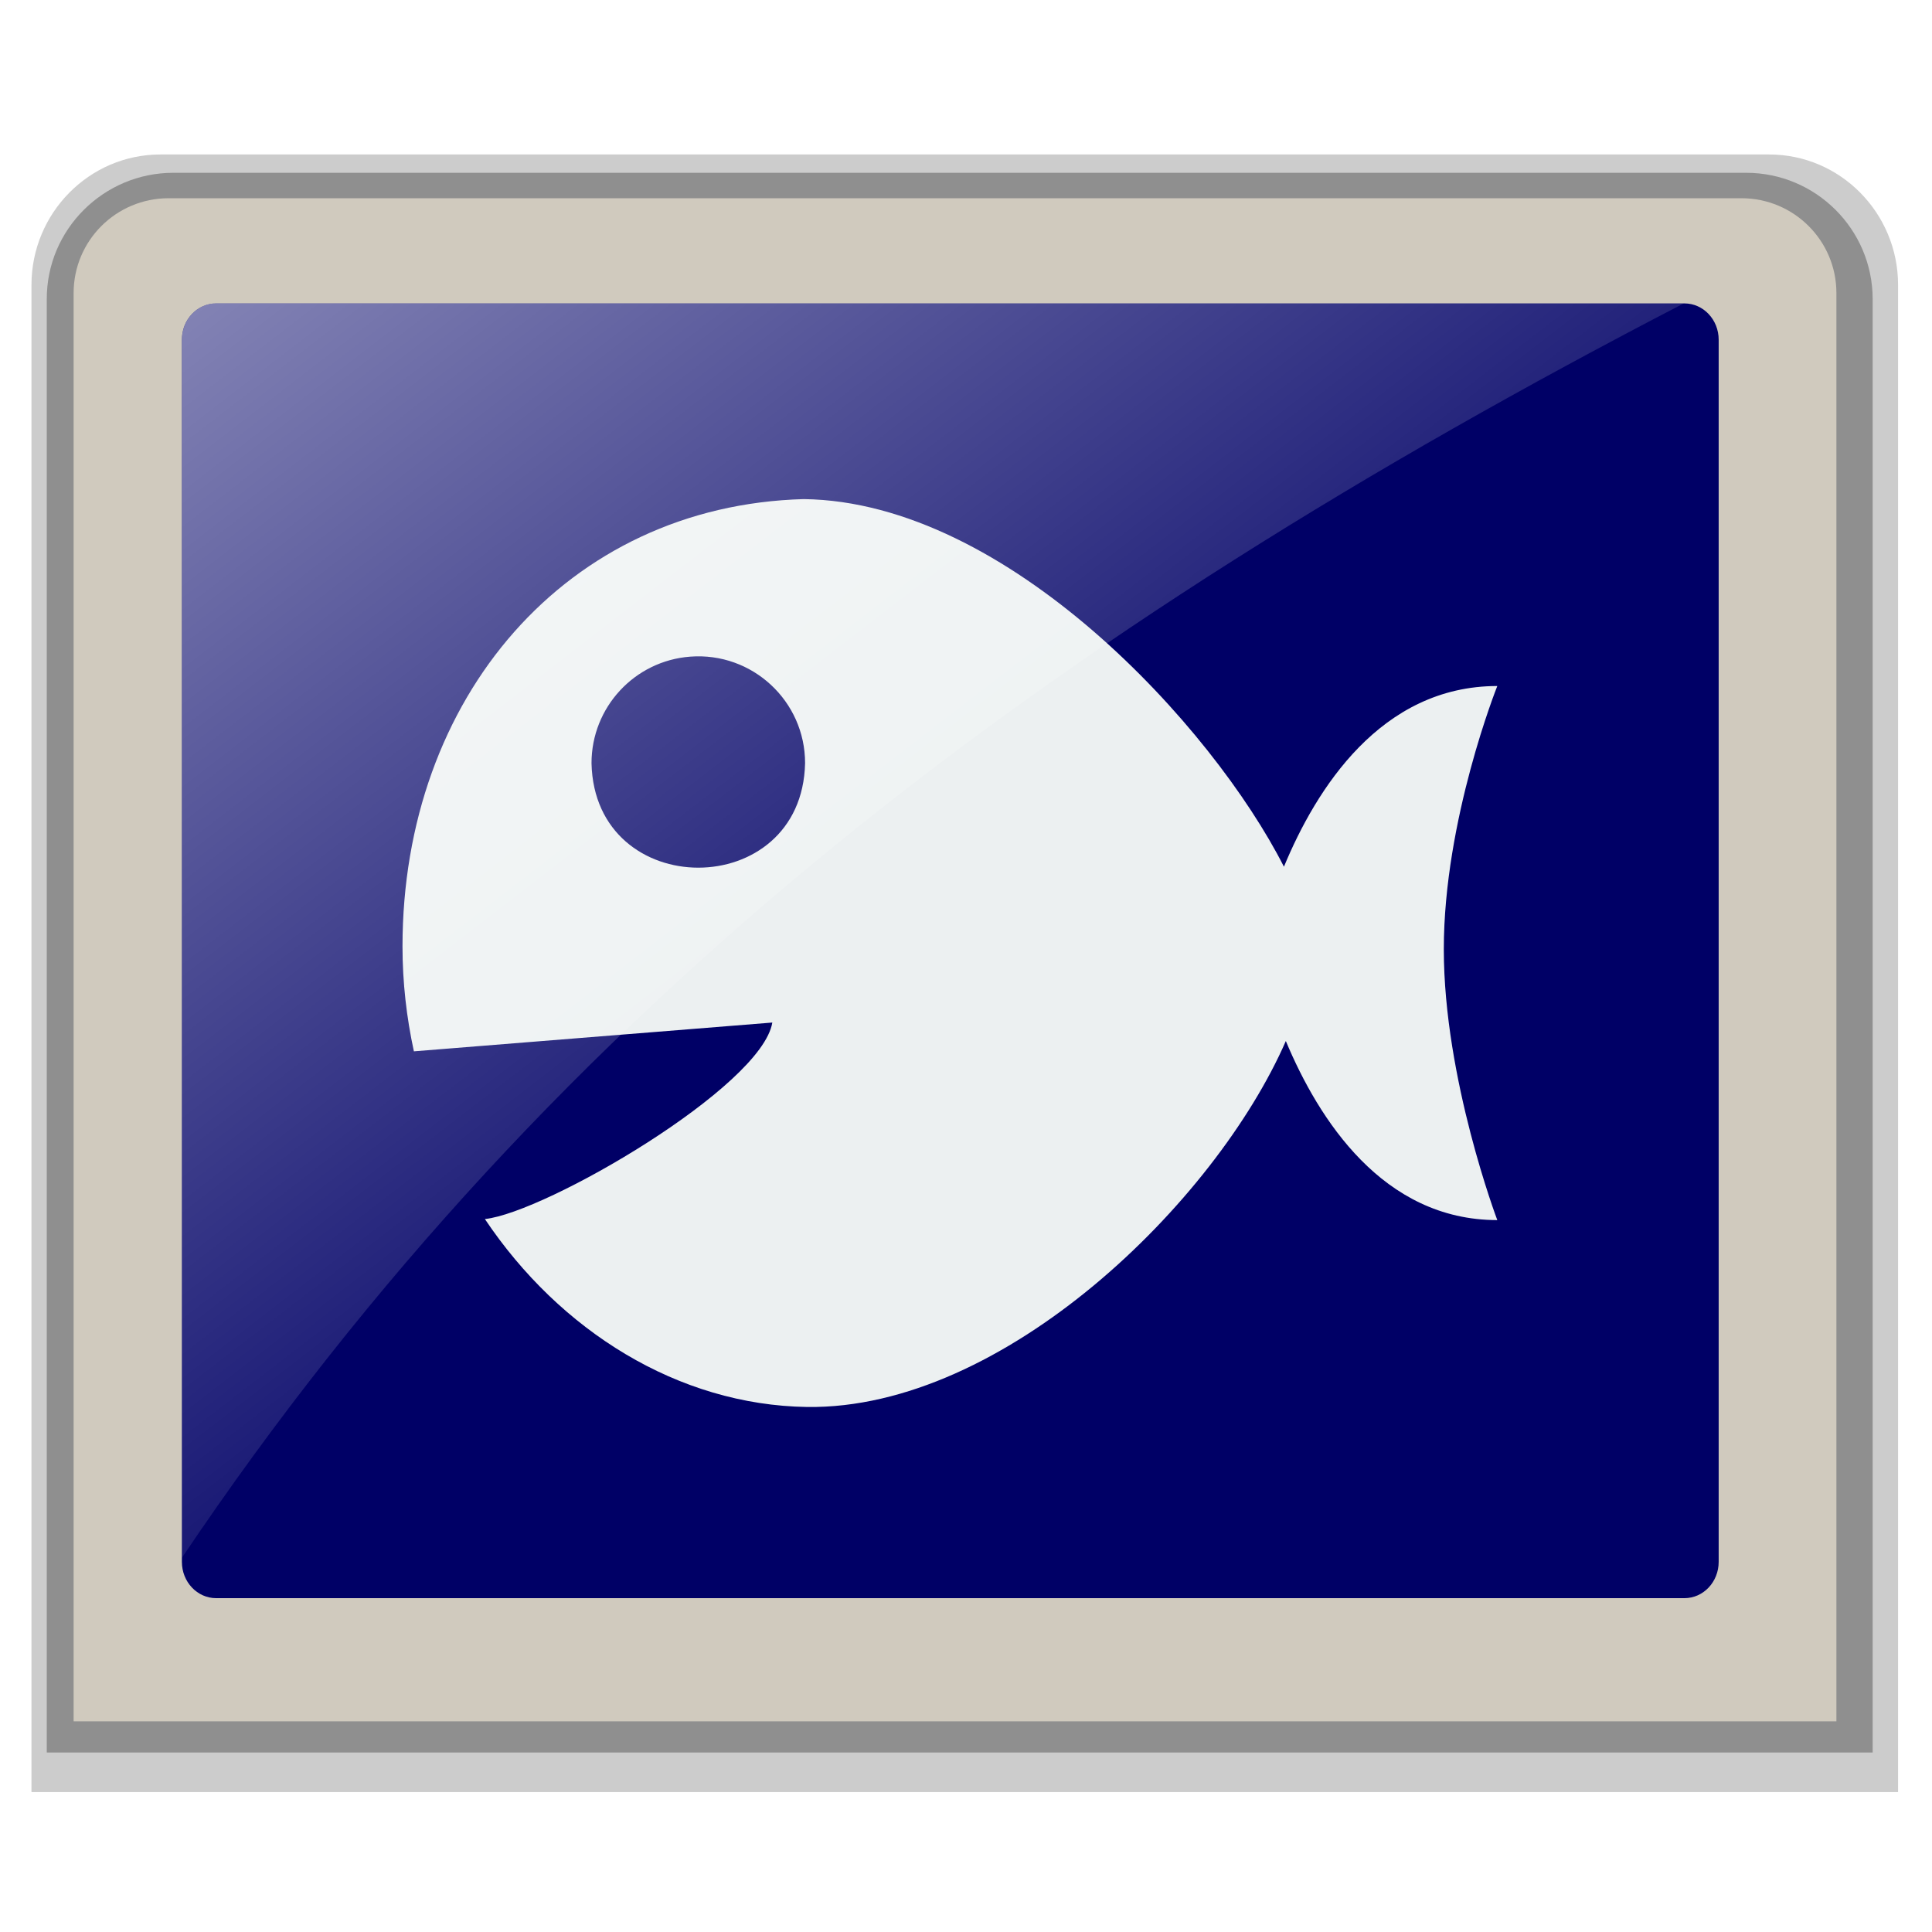
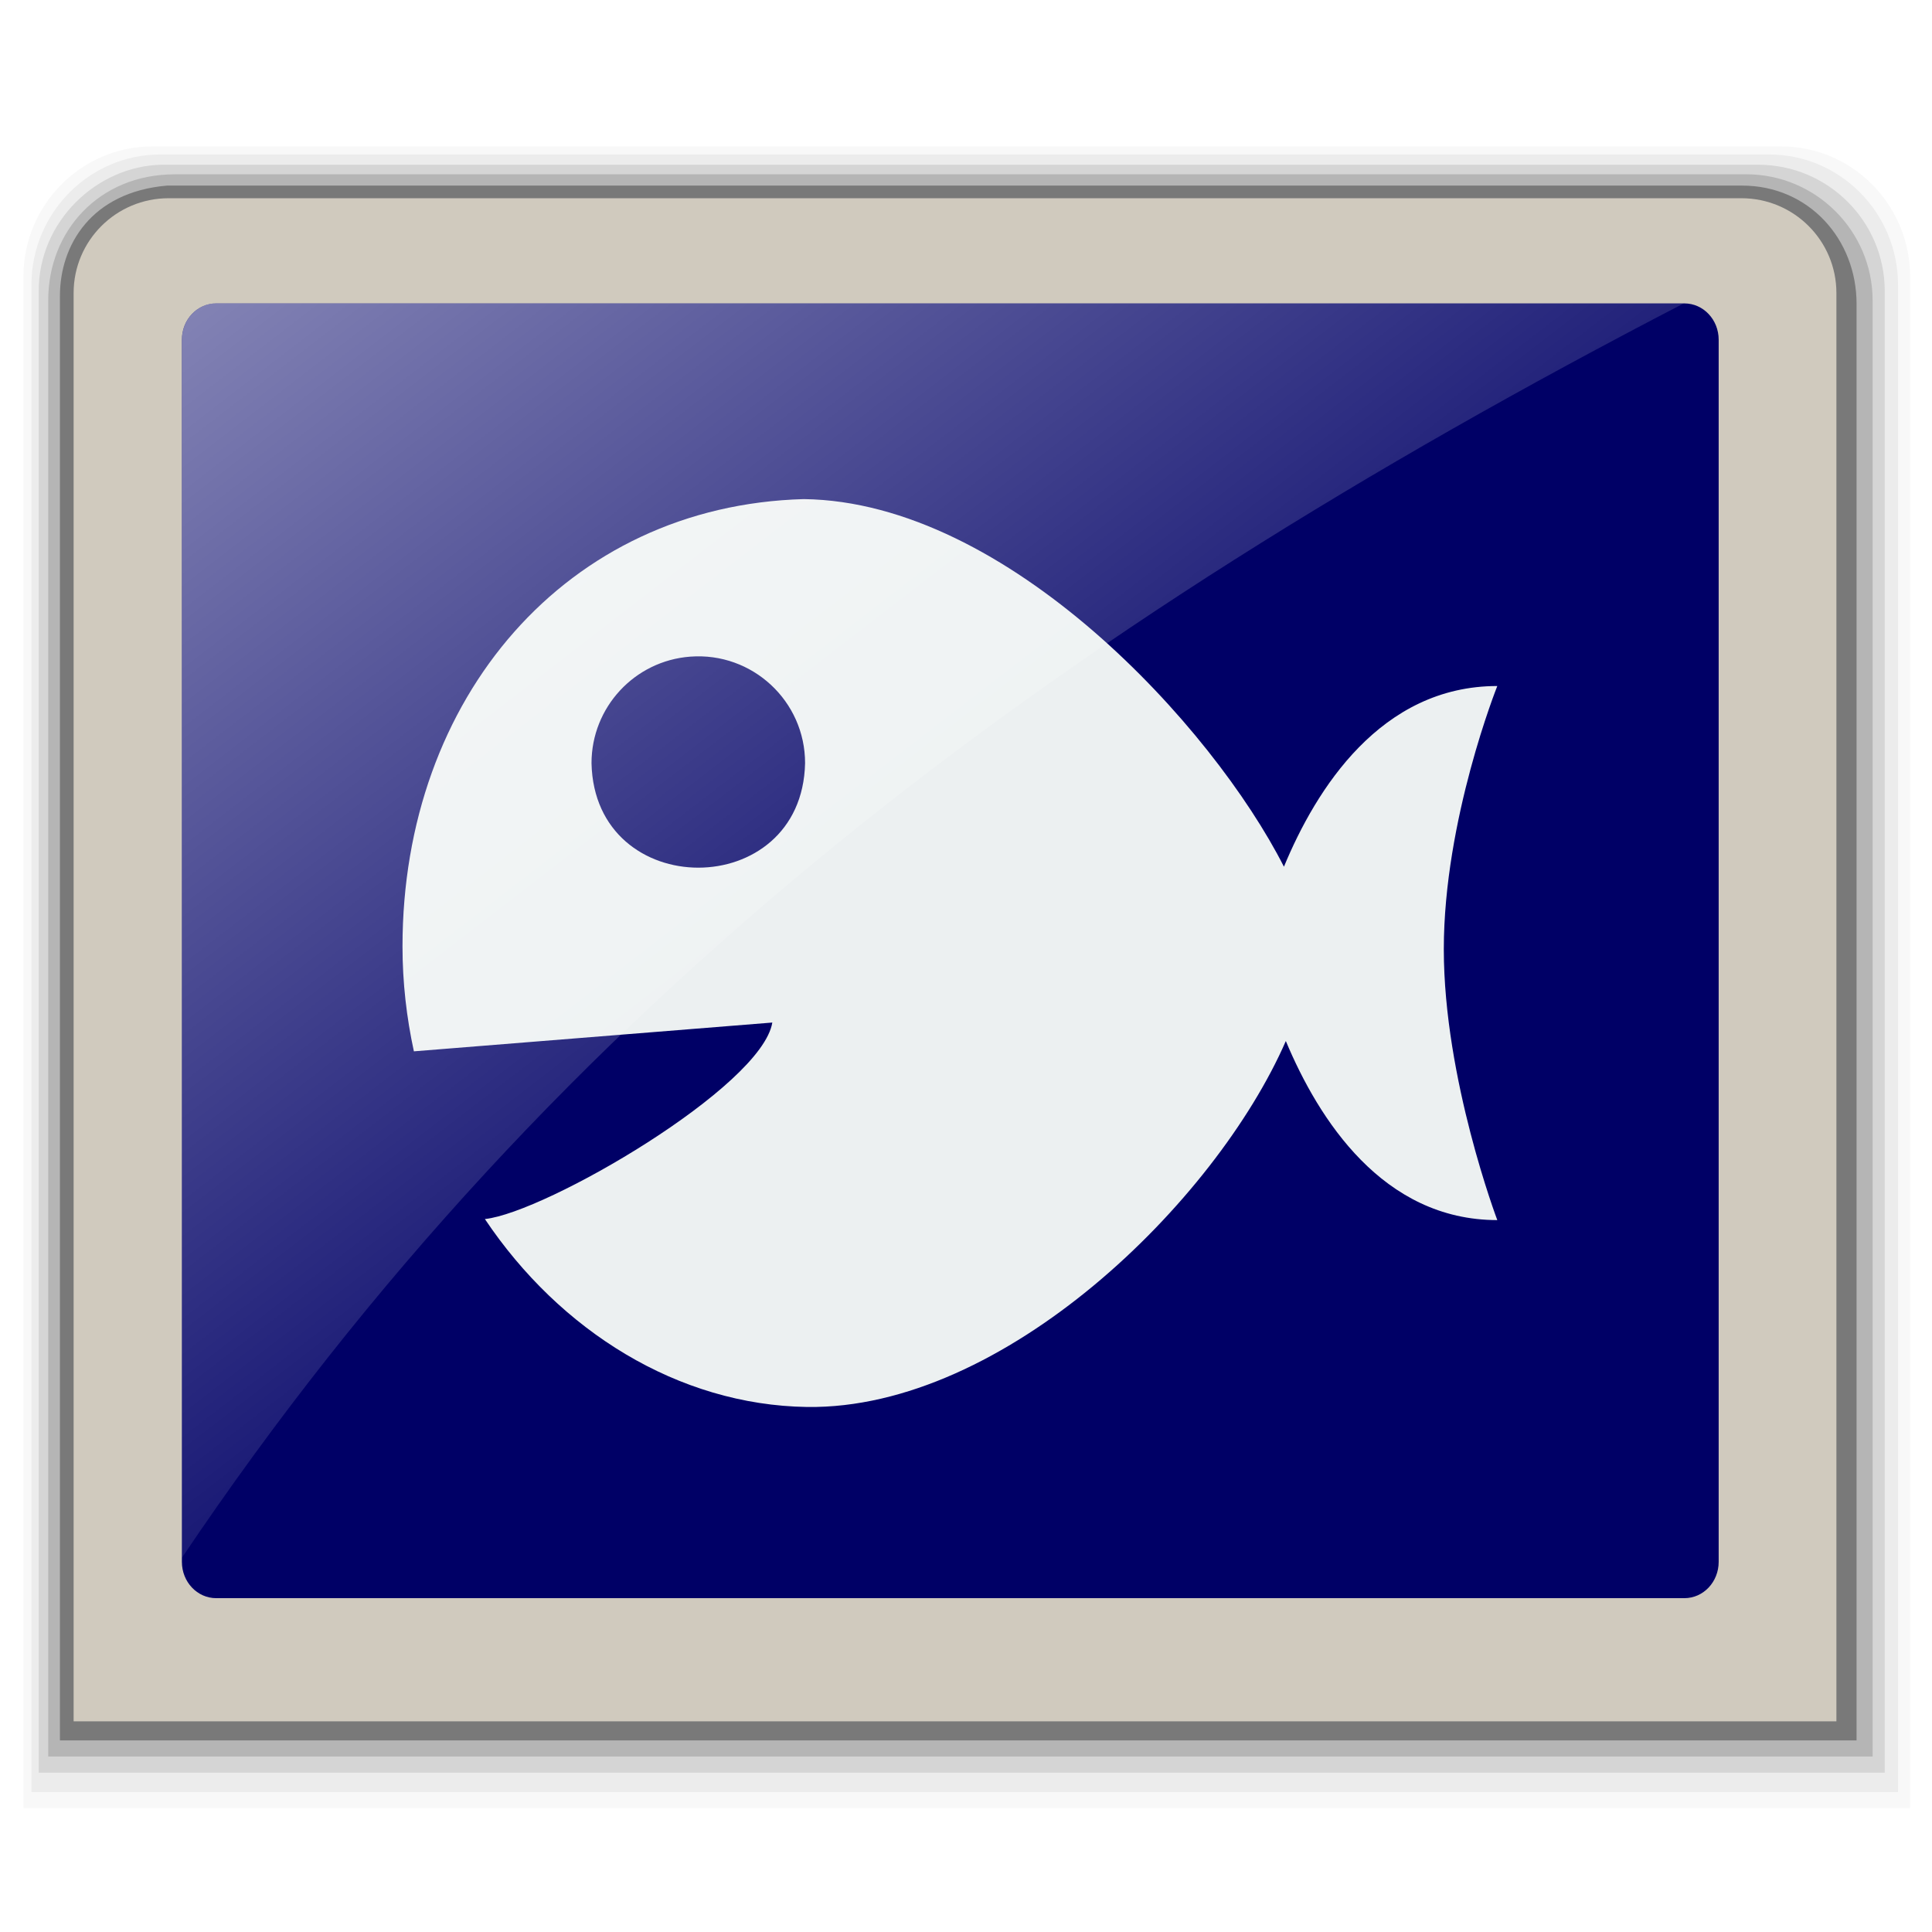
<svg xmlns="http://www.w3.org/2000/svg" xmlns:xlink="http://www.w3.org/1999/xlink" width="48" version="1.1" viewBox="0 0 48 48" height="48" style="overflow:visible">
  <defs>
    <linearGradient id="linearGradient4153">
      <stop offset="0" style="stop-color:#fff;stop-opacity:.51" />
      <stop offset="1" style="stop-color:#fff;stop-opacity:0" />
    </linearGradient>
    <linearGradient gradientTransform="scale(0.8)" xlink:href="#linearGradient4153" id="linearGradient4159" y1="9.64" x1="6.016" y2="39.58" x2="29.109" gradientUnits="userSpaceOnUse" />
  </defs>
-   <path style="opacity:.2" d="m 3.985,3.838 c -1.766,0 -3.203,1.454 -3.203,3.241 v 37.444 h 46.375 V 7.079 c 0,-1.788 -1.436,-3.241 -3.202,-3.241 H 3.985 Z" />
-   <path style="opacity:.3" d="m 4.306,4.293 c -1.733,0 -3.148,1.409 -3.144,3.139 v 36.108 h 45.364 V 7.432 C 46.525,5.7 45.115,4.293 43.382,4.293 H 4.306 Z" />
+   <path style="opacity:.03" d="M 3.784,3.638 C 2.018,3.638 0.581,5.092 0.581,6.879 V 44.922 H 47.457 V 6.879 c 0,-1.788 -1.436,-3.241 -3.202,-3.241 H 3.784 Z" />
+   <path style="opacity:.05" d="m 3.984,3.838 c -1.766,0 -3.203,1.454 -3.203,3.241 v 37.444 h 46.375 V 7.079 c 0,-1.788 -1.436,-3.241 -3.202,-3.241 h -39.97 z" />
+   <path style="opacity:.1" d="m 4.006,4.093 c -1.606,0.038 -3.048,1.409 -3.044,3.139 v 36.809 h 45.864 v -36.809 c 0,-1.731 -1.41,-3.139 -3.143,-3.139 h -39.676 Z " />
+   <path style="opacity:.15" d="m 4.342,4.331 c -1.882,0 -3.148,1.409 -3.144,3.139 v 36.17 h 45.327 v -36.171 c 0,-1.731 -1.41,-3.139 -3.143,-3.139 h -39.04 Z " />
+   <path style="opacity:.33" d="m 4.15,4.611 c -1.896,0.163 -2.661,1.494 -2.661,2.738 l 0,35.891 h 44.637 l 0,-35.691 c 0,-1.606 -1.185,-2.938 -2.844,-2.938 h -39.132 z " />
  <path style="fill:#d0cabe" d="M 43.266,4.925 H 4.189 c -1.304,0 -2.36,1.054 -2.36,2.355 v 3.507 c 0,0.331 0,8.422 0,16.382 0,7.699 0,15.275 0,15.597 0.778,0 43.017,0 43.796,0 0,-0.322 0,-7.898 0,-15.597 0,-7.96 0,-16.049 0,-16.382 V 7.28 c 0,-1.301 -1.056,-2.355 -2.359,-2.355 z" />
  <path style="fill:#006" d="m 42.7,38.804 c 0,0.498 -0.38,0.902 -0.852,0.902 h -36.477 c -0.471,0 -0.852,-0.404 -0.852,-0.902 V 8.44 c 0,-0.499 0.381,-0.902 0.852,-0.902 h 36.477 c 0.471,0 0.852,0.404 0.852,0.902 z" />
-   <path style="fill:#ecf0f1;stroke-width:1.161" d="m 19.97,12.4 c -5.892,0.161 -9.97,4.934 -9.97,11.115 0,0.894 0.101,1.766 0.283,2.605 l 8.905,-.715 c -0.263,1.598 -5.628,4.721 -7.141,4.882 1.862,2.78 4.801,4.621 8.004,4.669 4.888,0.067 10.148,-5.091 11.895,-9.092 0.813,1.943 2.409,4.449 5.254,4.449 0,0 -1.329,-3.508 -1.329,-6.73 0,-3.222 1.329,-6.539 1.329,-6.539 -2.896,0 -4.503,2.561 -5.301,4.489 -1.767,-3.479 -6.866,-9.068 -11.929,-9.133 Z  m -2.82,3.914 c 1.54,-0.116 2.854,1.104 2.852,2.648 -0.076,3.46 -5.229,3.46 -5.306,0 -0.001,-1.389 1.069,-2.544 2.453,-2.648 z " />
-   <path style="fill:url(#linearGradient4159);stroke-width:.8" d="m 5.372,7.537 c -0.47,0 -0.852,0.404 -0.852,0.903 v 30.262 c 9.293,-13.829 21.582,-23.01 37.316,-31.166 h -36.464 Z " />
+   <path style="fill:#ecf0f1" d="m 19.97,12.4 c -5.892,0.161 -9.97,4.934 -9.97,11.115 0,0.894 0.101,1.766 0.283,2.605 l 8.905,-.715 c -0.263,1.598 -5.628,4.721 -7.141,4.882 1.862,2.78 4.801,4.621 8.004,4.669 4.888,0.067 10.148,-5.091 11.895,-9.092 0.813,1.943 2.409,4.449 5.254,4.449 0,0 -1.329,-3.508 -1.329,-6.73 0,-3.222 1.329,-6.539 1.329,-6.539 -2.896,0 -4.503,2.561 -5.301,4.489 -1.767,-3.479 -6.866,-9.068 -11.929,-9.133 Z  m -2.82,3.914 c 1.54,-0.116 2.854,1.104 2.852,2.648 -0.076,3.46 -5.229,3.46 -5.306,0 -0.001,-1.389 1.069,-2.544 2.453,-2.648 z " />
+   <path style="fill:url(#linearGradient4159)" d="m 5.372,7.537 c -0.47,0 -0.852,0.404 -0.852,0.903 v 30.262 c 9.293,-13.829 21.582,-23.01 37.316,-31.166 h -36.464 Z " />
</svg>
